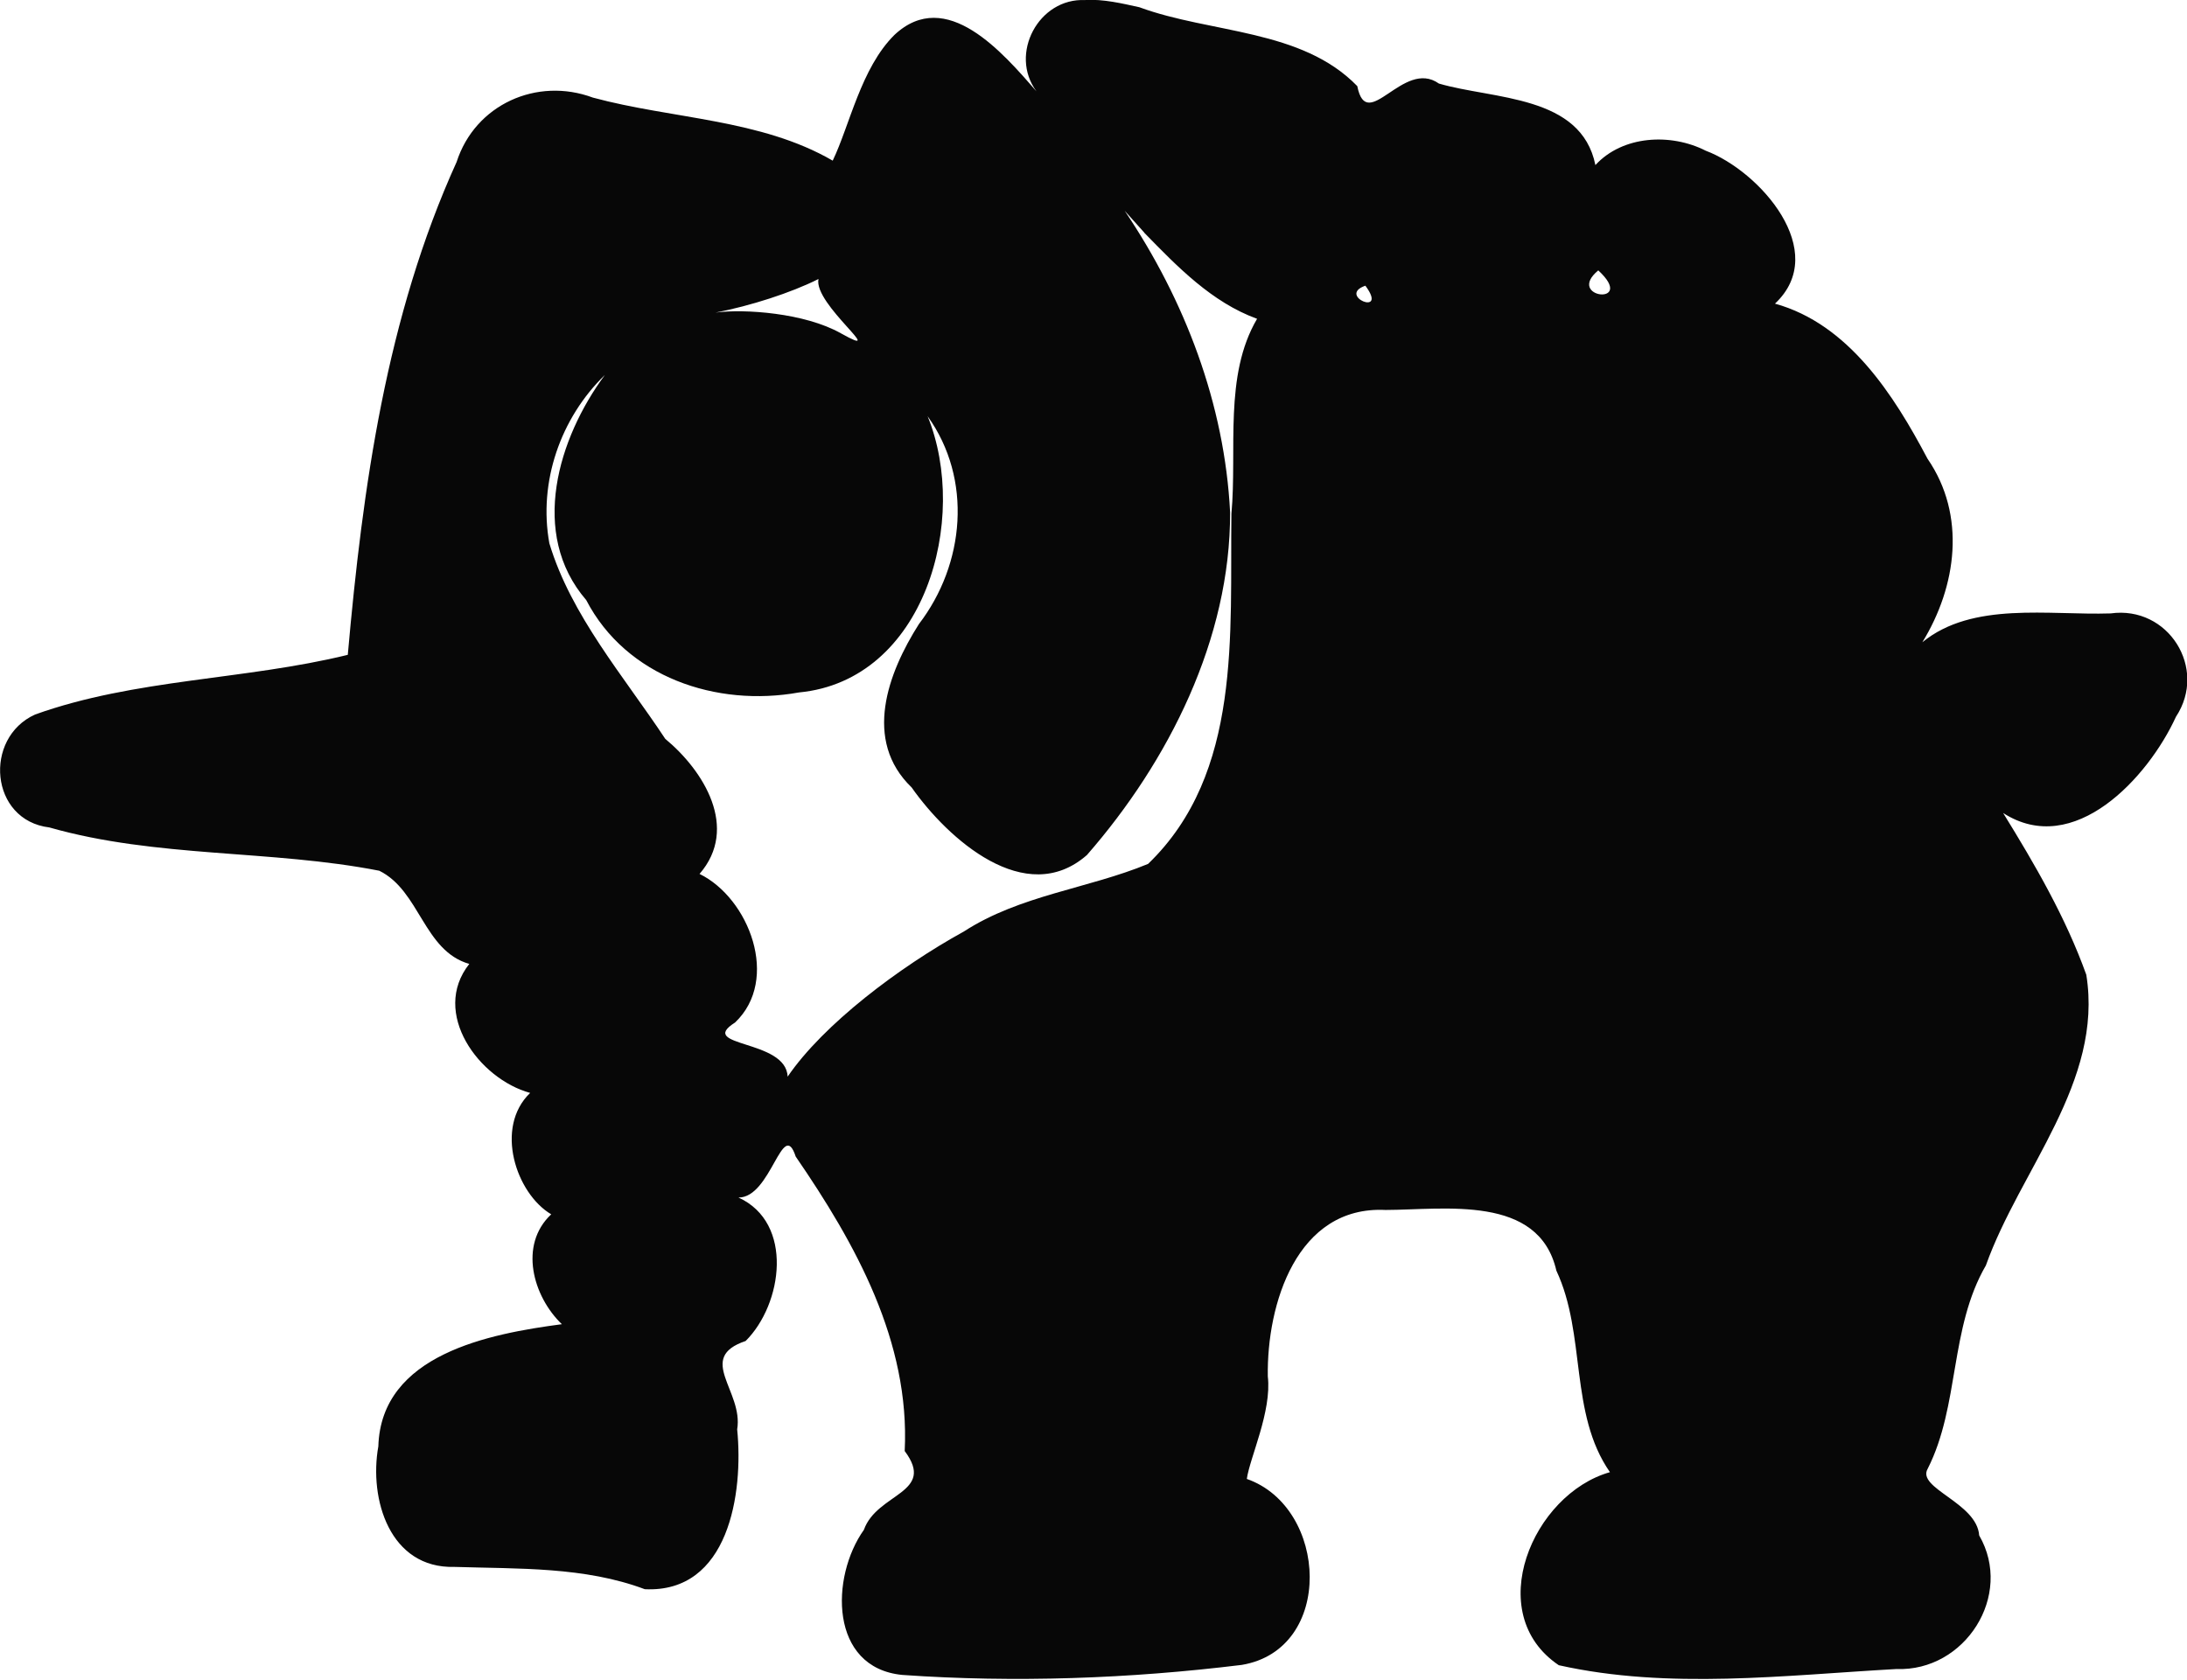
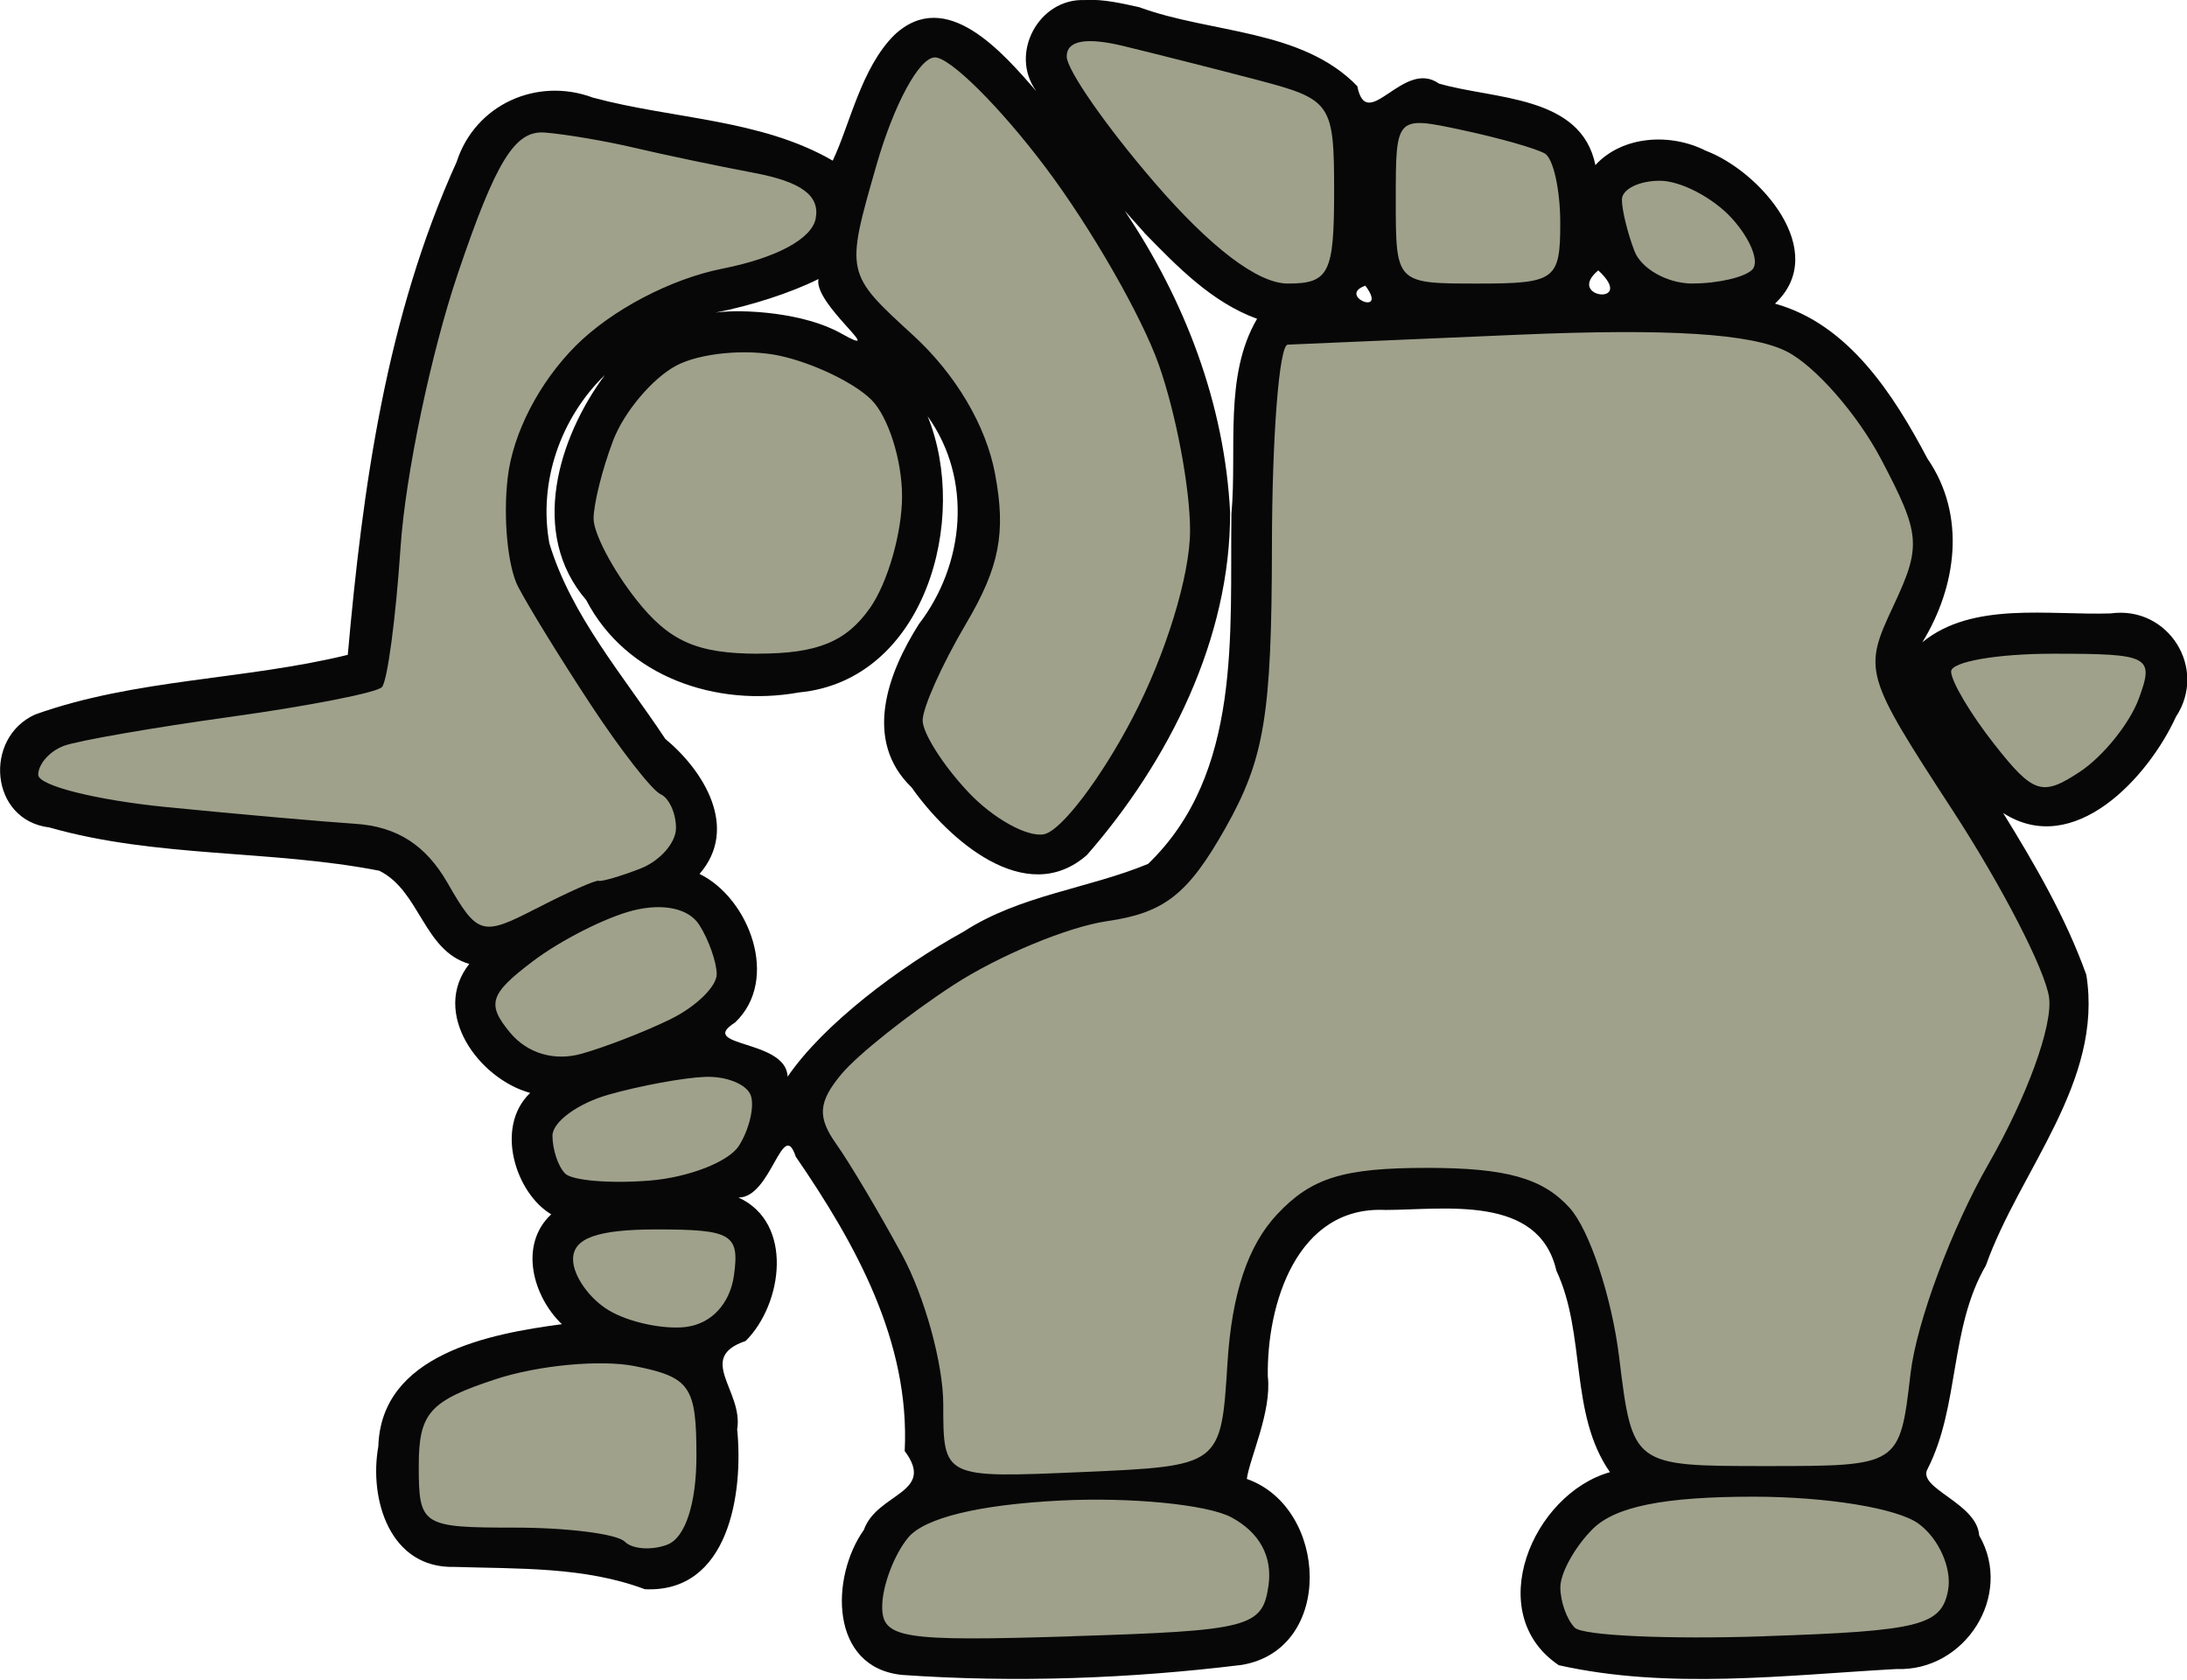
<svg xmlns="http://www.w3.org/2000/svg" width="28.133mm" height="21.608mm" viewBox="0 0 28.133 21.608" version="1.1" id="svg46">
  <defs id="defs40" />
  <g id="layer5" transform="translate(-332.6812,-89.61184)">
-     <path id="path546-1" style="display:inline;mix-blend-mode:darken;fill:#070707;fill-opacity:1;stroke:#9fa18b;stroke-width:0;stroke-linecap:round;stroke-linejoin:round;stroke-miterlimit:4;stroke-dasharray:none;stroke-opacity:1" d="m 346.641,89.613 c -0.598,-0.03 -0.983,0.693 -0.627,1.174 -0.429,-0.491 -1.159,-1.353 -1.828,-0.725 -0.429,0.426 -0.574,1.161 -0.793,1.617 -0.925,-0.537 -2.063,-0.535 -3.084,-0.811 -0.721,-0.269 -1.516,0.089 -1.754,0.828 -0.905,1.994 -1.208,4.182 -1.4,6.342 -1.326,0.325 -2.737,0.307 -4.023,0.768 -0.667,0.303 -0.581,1.361 0.184,1.453 1.381,0.394 2.848,0.284 4.244,0.557 0.524,0.258 0.57,1.031 1.158,1.199 -0.499,0.63 0.124,1.48 0.783,1.66 -0.463,0.445 -0.181,1.295 0.271,1.562 -0.421,0.394 -0.235,1.057 0.137,1.414 -0.932,0.123 -2.325,0.387 -2.361,1.572 -0.122,0.68 0.147,1.573 0.979,1.551 0.827,0.026 1.674,-0.004 2.449,0.287 1.082,0.052 1.27,-1.237 1.188,-2.057 0.083,-0.493 -0.535,-0.92 0.109,-1.137 0.476,-0.474 0.623,-1.519 -0.092,-1.846 0.421,0.004 0.568,-1.039 0.736,-0.527 0.771,1.123 1.472,2.382 1.402,3.789 0.408,0.545 -0.356,0.537 -0.525,1.014 -0.431,0.606 -0.446,1.775 0.494,1.867 1.449,0.102 2.925,0.048 4.367,-0.129 1.195,-0.2 1.114,-2.025 0.065,-2.393 0.037,-0.27 0.323,-0.87 0.27,-1.319 -0.015,-0.928 0.372,-2.198 1.514,-2.142 0.764,-0.002 1.972,-0.203 2.198,0.781 0.386,0.823 0.163,1.836 0.689,2.593 -0.994,0.281 -1.648,1.817 -0.658,2.484 1.415,0.316 2.905,0.129 4.344,0.049 0.882,0.034 1.51,-0.949 1.064,-1.719 -0.029,-0.423 -0.811,-0.606 -0.662,-0.859 0.412,-0.814 0.278,-1.805 0.748,-2.615 0.438,-1.231 1.513,-2.361 1.292,-3.74 -0.264,-0.736 -0.66,-1.418 -1.07,-2.082 0.911,0.587 1.867,-0.458 2.223,-1.238 0.411,-0.623 -0.099,-1.433 -0.84,-1.33 -0.797,0.026 -1.777,-0.157 -2.422,0.371 0.442,-0.72 0.567,-1.635 0.066,-2.362 -0.434,-0.822 -1.015,-1.732 -1.962,-1.995 0.717,-0.672 -0.196,-1.707 -0.891,-1.968 -0.447,-0.228 -1.067,-0.198 -1.419,0.185 -0.183,-0.905 -1.31,-0.843 -2.013,-1.049 -0.459,-0.326 -0.926,0.657 -1.05,0.033 -0.716,-0.738 -1.882,-0.676 -2.803,-1.015 -0.227,-0.05 -0.458,-0.105 -0.692,-0.094 z m 0.76,2.994 c 0.424,0.435 0.868,0.895 1.451,1.107 -0.43,0.731 -0.255,1.683 -0.33,2.508 -0.022,1.539 0.14,3.338 -1.072,4.506 -0.768,0.318 -1.647,0.401 -2.37,0.87 -0.833,0.459 -1.806,1.193 -2.267,1.868 -0.017,-0.486 -1.179,-0.378 -0.676,-0.697 0.581,-0.552 0.182,-1.599 -0.457,-1.912 0.512,-0.591 0.053,-1.329 -0.441,-1.738 -0.534,-0.807 -1.212,-1.587 -1.491,-2.516 -0.143,-0.788 0.143,-1.612 0.714,-2.166 -0.6,0.811 -0.977,2.041 -0.24,2.896 0.517,0.994 1.678,1.38 2.736,1.189 1.622,-0.154 2.196,-2.231 1.656,-3.554 0.58,0.809 0.479,1.903 -0.112,2.674 -0.4,0.629 -0.723,1.496 -0.094,2.102 0.464,0.66 1.465,1.562 2.255,0.87 1.052,-1.205 1.847,-2.784 1.842,-4.411 -0.071,-1.393 -0.581,-2.727 -1.356,-3.879 0.084,0.094 0.168,0.188 0.252,0.281 z m 5.84,0.484 c 0.502,0.464 -0.432,0.358 0,0 z m -10.031,0.111 c -0.068,0.323 0.929,1.057 0.287,0.698 -0.465,-0.262 -1.242,-0.316 -1.611,-0.266 0.45,-0.087 0.97,-0.254 1.324,-0.432 z m 7.035,0.086 c 0.304,0.409 -0.373,0.13 0,0 z" />
+     <path id="path546-1" style="display:inline;mix-blend-mode:normal;fill:#070707;fill-opacity:1;stroke:#9fa18b;stroke-width:0;stroke-linecap:round;stroke-linejoin:round;stroke-miterlimit:4;stroke-dasharray:none;stroke-opacity:1" d="m 346.641,89.613 c -0.598,-0.03 -0.983,0.693 -0.627,1.174 -0.429,-0.491 -1.159,-1.353 -1.828,-0.725 -0.429,0.426 -0.574,1.161 -0.793,1.617 -0.925,-0.537 -2.063,-0.535 -3.084,-0.811 -0.721,-0.269 -1.516,0.089 -1.754,0.828 -0.905,1.994 -1.208,4.182 -1.4,6.342 -1.326,0.325 -2.737,0.307 -4.023,0.768 -0.667,0.303 -0.581,1.361 0.184,1.453 1.381,0.394 2.848,0.284 4.244,0.557 0.524,0.258 0.57,1.031 1.158,1.199 -0.499,0.63 0.124,1.48 0.783,1.66 -0.463,0.445 -0.181,1.295 0.271,1.562 -0.421,0.394 -0.235,1.057 0.137,1.414 -0.932,0.123 -2.325,0.387 -2.361,1.572 -0.122,0.68 0.147,1.573 0.979,1.551 0.827,0.026 1.674,-0.004 2.449,0.287 1.082,0.052 1.27,-1.237 1.188,-2.057 0.083,-0.493 -0.535,-0.92 0.109,-1.137 0.476,-0.474 0.623,-1.519 -0.092,-1.846 0.421,0.004 0.568,-1.039 0.736,-0.527 0.771,1.123 1.472,2.382 1.402,3.789 0.408,0.545 -0.356,0.537 -0.525,1.014 -0.431,0.606 -0.446,1.775 0.494,1.867 1.449,0.102 2.925,0.048 4.367,-0.129 1.195,-0.2 1.114,-2.025 0.065,-2.393 0.037,-0.27 0.323,-0.87 0.27,-1.319 -0.015,-0.928 0.372,-2.198 1.514,-2.142 0.764,-0.002 1.972,-0.203 2.198,0.781 0.386,0.823 0.163,1.836 0.689,2.593 -0.994,0.281 -1.648,1.817 -0.658,2.484 1.415,0.316 2.905,0.129 4.344,0.049 0.882,0.034 1.51,-0.949 1.064,-1.719 -0.029,-0.423 -0.811,-0.606 -0.662,-0.859 0.412,-0.814 0.278,-1.805 0.748,-2.615 0.438,-1.231 1.513,-2.361 1.292,-3.74 -0.264,-0.736 -0.66,-1.418 -1.07,-2.082 0.911,0.587 1.867,-0.458 2.223,-1.238 0.411,-0.623 -0.099,-1.433 -0.84,-1.33 -0.797,0.026 -1.777,-0.157 -2.422,0.371 0.442,-0.72 0.567,-1.635 0.066,-2.362 -0.434,-0.822 -1.015,-1.732 -1.962,-1.995 0.717,-0.672 -0.196,-1.707 -0.891,-1.968 -0.447,-0.228 -1.067,-0.198 -1.419,0.185 -0.183,-0.905 -1.31,-0.843 -2.013,-1.049 -0.459,-0.326 -0.926,0.657 -1.05,0.033 -0.716,-0.738 -1.882,-0.676 -2.803,-1.015 -0.227,-0.05 -0.458,-0.105 -0.692,-0.094 z m 0.76,2.994 c 0.424,0.435 0.868,0.895 1.451,1.107 -0.43,0.731 -0.255,1.683 -0.33,2.508 -0.022,1.539 0.14,3.338 -1.072,4.506 -0.768,0.318 -1.647,0.401 -2.37,0.87 -0.833,0.459 -1.806,1.193 -2.267,1.868 -0.017,-0.486 -1.179,-0.378 -0.676,-0.697 0.581,-0.552 0.182,-1.599 -0.457,-1.912 0.512,-0.591 0.053,-1.329 -0.441,-1.738 -0.534,-0.807 -1.212,-1.587 -1.491,-2.516 -0.143,-0.788 0.143,-1.612 0.714,-2.166 -0.6,0.811 -0.977,2.041 -0.24,2.896 0.517,0.994 1.678,1.38 2.736,1.189 1.622,-0.154 2.196,-2.231 1.656,-3.554 0.58,0.809 0.479,1.903 -0.112,2.674 -0.4,0.629 -0.723,1.496 -0.094,2.102 0.464,0.66 1.465,1.562 2.255,0.87 1.052,-1.205 1.847,-2.784 1.842,-4.411 -0.071,-1.393 -0.581,-2.727 -1.356,-3.879 0.084,0.094 0.168,0.188 0.252,0.281 z m 5.84,0.484 c 0.502,0.464 -0.432,0.358 0,0 z m -10.031,0.111 c -0.068,0.323 0.929,1.057 0.287,0.698 -0.465,-0.262 -1.242,-0.316 -1.611,-0.266 0.45,-0.087 0.97,-0.254 1.324,-0.432 z m 7.035,0.086 c 0.304,0.409 -0.373,0.13 0,0 z" />
  </g>
  <g id="layer1" style="display:inline" transform="translate(-332.6812,-89.61184)">
-     <path id="path546" style="mix-blend-mode:darken;fill:#9fa18b;fill-opacity:1;stroke:#9fa18b;stroke-width:0;stroke-linecap:round;stroke-linejoin:round;stroke-miterlimit:4;stroke-dasharray:none;stroke-opacity:1" d="m 346.469,110.667 c -2.205,0.069 -2.447,0.029 -2.439,-0.397 0.005,-0.26 0.153,-0.652 0.331,-0.87 0.207,-0.255 0.908,-0.427 1.961,-0.48 0.901,-0.046 1.891,0.051 2.199,0.216 0.362,0.194 0.531,0.504 0.478,0.877 -0.077,0.539 -0.243,0.582 -2.53,0.653 z m 8.914,-5.3e-4 c -1.242,0.042 -2.342,-0.008 -2.444,-0.11 -0.102,-0.102 -0.186,-0.336 -0.186,-0.52 0,-0.184 0.187,-0.521 0.416,-0.75 0.289,-0.289 0.919,-0.416 2.066,-0.416 0.947,0 1.853,0.148 2.127,0.348 0.262,0.192 0.432,0.578 0.378,0.86 -0.086,0.451 -0.366,0.521 -2.356,0.587 z m -14.114,-1.18 c -0.204,0.078 -0.453,0.061 -0.552,-0.038 -0.1,-0.099 -0.736,-0.18 -1.415,-0.18 -1.194,0 -1.234,-0.025 -1.234,-0.793 0,-0.682 0.139,-0.838 0.993,-1.118 0.546,-0.179 1.35,-0.254 1.786,-0.167 0.713,0.143 0.793,0.26 0.793,1.156 0,0.611 -0.144,1.052 -0.371,1.139 z m 5.332,-0.933 c -1.786,0.078 -1.786,0.078 -1.786,-0.87 0,-0.522 -0.239,-1.39 -0.532,-1.93 -0.293,-0.54 -0.673,-1.18 -0.845,-1.422 -0.245,-0.346 -0.231,-0.539 0.065,-0.896 0.208,-0.25 0.856,-0.766 1.44,-1.147 0.584,-0.38 1.476,-0.751 1.981,-0.824 0.734,-0.106 1.039,-0.345 1.517,-1.191 0.506,-0.896 0.599,-1.453 0.602,-3.638 0.002,-1.419 0.094,-2.584 0.203,-2.589 0.109,-0.005 1.449,-0.063 2.977,-0.128 1.921,-0.082 2.982,-0.015 3.44,0.215 0.364,0.183 0.91,0.806 1.215,1.385 0.511,0.971 0.523,1.116 0.157,1.895 -0.388,0.826 -0.371,0.882 0.762,2.622 0.637,0.978 1.196,2.063 1.243,2.412 0.049,0.362 -0.285,1.28 -0.779,2.141 -0.475,0.829 -0.927,2.042 -1.003,2.697 -0.139,1.191 -0.139,1.191 -1.858,1.191 -1.719,0 -1.719,0 -1.891,-1.405 -0.095,-0.772 -0.382,-1.636 -0.637,-1.918 -0.346,-0.382 -0.815,-0.514 -1.833,-0.514 -1.077,0 -1.487,0.127 -1.927,0.595 -0.379,0.404 -0.585,1.021 -0.641,1.918 -0.083,1.323 -0.083,1.323 -1.869,1.401 z m -5.093,-1.867 c -0.291,0.035 -0.738,-0.06 -0.992,-0.212 -0.255,-0.151 -0.463,-0.448 -0.463,-0.659 0,-0.272 0.312,-0.384 1.077,-0.384 0.965,0 1.068,0.062 0.992,0.595 -0.051,0.362 -0.292,0.62 -0.614,0.659 z m -0.477,-1.883 c -0.505,0.04 -0.991,-10e-4 -1.08,-0.091 -0.09,-0.09 -0.163,-0.309 -0.163,-0.487 0,-0.178 0.327,-0.417 0.728,-0.53 0.4,-0.113 0.956,-0.216 1.234,-0.227 0.279,-0.011 0.544,0.098 0.591,0.244 0.046,0.146 -0.023,0.434 -0.154,0.642 -0.131,0.207 -0.651,0.41 -1.156,0.449 z m -0.875,-1.631 c -0.347,0.096 -0.692,-0.007 -0.913,-0.273 -0.305,-0.368 -0.264,-0.497 0.293,-0.919 0.357,-0.27 0.935,-0.563 1.285,-0.652 0.391,-0.099 0.721,-0.028 0.856,0.185 0.121,0.19 0.221,0.475 0.224,0.632 0.002,0.157 -0.264,0.418 -0.591,0.579 -0.327,0.161 -0.846,0.362 -1.153,0.448 z m -0.578,-1.87 c -0.696,0.36 -0.754,0.343 -1.14,-0.33 -0.279,-0.486 -0.651,-0.725 -1.182,-0.76 -0.426,-0.028 -1.519,-0.125 -2.429,-0.215 -0.91,-0.09 -1.654,-0.277 -1.654,-0.416 0,-0.139 0.149,-0.306 0.331,-0.373 0.182,-0.067 1.147,-0.234 2.145,-0.373 0.998,-0.138 1.872,-0.31 1.944,-0.381 0.071,-0.071 0.179,-0.882 0.241,-1.802 0.061,-0.92 0.393,-2.506 0.738,-3.524 0.491,-1.451 0.734,-1.843 1.12,-1.811 0.272,0.022 0.791,0.111 1.155,0.197 0.364,0.086 1.054,0.231 1.535,0.322 0.609,0.115 0.849,0.293 0.792,0.588 -0.05,0.262 -0.508,0.507 -1.198,0.644 -0.667,0.132 -1.426,0.531 -1.886,0.99 -0.473,0.473 -0.812,1.128 -0.878,1.702 -0.06,0.513 1.9e-4,1.142 0.133,1.399 0.133,0.257 0.556,0.943 0.939,1.525 0.383,0.582 0.786,1.098 0.895,1.147 0.109,0.049 0.198,0.244 0.198,0.435 0,0.191 -0.208,0.426 -0.463,0.524 -0.255,0.098 -0.494,0.168 -0.532,0.155 -0.038,-0.012 -0.399,0.148 -0.802,0.357 z m 6.535,-0.956 c -0.217,0.042 -0.658,-0.203 -0.979,-0.545 -0.321,-0.342 -0.584,-0.756 -0.584,-0.92 0,-0.164 0.251,-0.724 0.558,-1.244 0.431,-0.73 0.516,-1.17 0.373,-1.931 -0.116,-0.62 -0.508,-1.281 -1.055,-1.782 -0.87,-0.796 -0.87,-0.796 -0.471,-2.185 0.225,-0.786 0.552,-1.389 0.753,-1.389 0.195,0 0.832,0.632 1.415,1.405 0.584,0.773 1.242,1.919 1.464,2.547 0.222,0.628 0.403,1.589 0.403,2.136 0,0.576 -0.312,1.593 -0.741,2.413 -0.407,0.78 -0.919,1.452 -1.136,1.494 z m 13.325,-0.805 c -0.486,0.322 -0.6,0.286 -1.1,-0.35 -0.307,-0.39 -0.558,-0.813 -0.558,-0.939 0,-0.126 0.591,-0.229 1.314,-0.229 1.241,0 1.302,0.032 1.1,0.579 -0.118,0.319 -0.458,0.741 -0.756,0.939 z m -17,-1.518 c -0.791,0 -1.149,-0.159 -1.573,-0.697 -0.302,-0.383 -0.548,-0.852 -0.548,-1.041 0,-0.189 0.113,-0.642 0.252,-1.007 0.139,-0.364 0.503,-0.797 0.809,-0.961 0.307,-0.164 0.909,-0.221 1.338,-0.127 0.43,0.094 0.958,0.349 1.175,0.566 0.217,0.217 0.394,0.776 0.394,1.242 0,0.467 -0.185,1.113 -0.412,1.436 -0.305,0.435 -0.678,0.588 -1.436,0.588 z m 6.809,-4.763 c -0.385,-8.5e-5 -0.993,-0.462 -1.72,-1.306 -0.618,-0.718 -1.124,-1.445 -1.124,-1.616 0,-0.205 0.248,-0.251 0.728,-0.135 0.4,0.097 1.174,0.293 1.72,0.436 0.959,0.252 0.992,0.299 0.992,1.441 0,1.048 -0.067,1.18 -0.595,1.18 z m 2.447,1.29e-4 c -1.058,0 -1.058,0 -1.058,-1.079 0,-1.079 1.5e-4,-1.079 0.86,-0.895 0.473,0.101 0.949,0.237 1.058,0.301 0.109,0.064 0.198,0.467 0.198,0.895 0,0.731 -0.064,0.778 -1.058,0.778 z m 2.762,0 c -0.324,0 -0.661,-0.188 -0.75,-0.419 -0.088,-0.23 -0.161,-0.528 -0.161,-0.661 0,-0.134 0.22,-0.243 0.488,-0.243 0.268,0 0.685,0.218 0.927,0.484 0.241,0.266 0.359,0.564 0.261,0.661 -0.097,0.097 -0.442,0.177 -0.766,0.177 z" />
+     <path id="path546" style="mix-blend-mode:normal;fill:#9fa18b;fill-opacity:1;stroke:#9fa18b;stroke-width:0;stroke-linecap:round;stroke-linejoin:round;stroke-miterlimit:4;stroke-dasharray:none;stroke-opacity:1" d="m 346.469,110.667 c -2.205,0.069 -2.447,0.029 -2.439,-0.397 0.005,-0.26 0.153,-0.652 0.331,-0.87 0.207,-0.255 0.908,-0.427 1.961,-0.48 0.901,-0.046 1.891,0.051 2.199,0.216 0.362,0.194 0.531,0.504 0.478,0.877 -0.077,0.539 -0.243,0.582 -2.53,0.653 z m 8.914,-5.3e-4 c -1.242,0.042 -2.342,-0.008 -2.444,-0.11 -0.102,-0.102 -0.186,-0.336 -0.186,-0.52 0,-0.184 0.187,-0.521 0.416,-0.75 0.289,-0.289 0.919,-0.416 2.066,-0.416 0.947,0 1.853,0.148 2.127,0.348 0.262,0.192 0.432,0.578 0.378,0.86 -0.086,0.451 -0.366,0.521 -2.356,0.587 z m -14.114,-1.18 c -0.204,0.078 -0.453,0.061 -0.552,-0.038 -0.1,-0.099 -0.736,-0.18 -1.415,-0.18 -1.194,0 -1.234,-0.025 -1.234,-0.793 0,-0.682 0.139,-0.838 0.993,-1.118 0.546,-0.179 1.35,-0.254 1.786,-0.167 0.713,0.143 0.793,0.26 0.793,1.156 0,0.611 -0.144,1.052 -0.371,1.139 z m 5.332,-0.933 c -1.786,0.078 -1.786,0.078 -1.786,-0.87 0,-0.522 -0.239,-1.39 -0.532,-1.93 -0.293,-0.54 -0.673,-1.18 -0.845,-1.422 -0.245,-0.346 -0.231,-0.539 0.065,-0.896 0.208,-0.25 0.856,-0.766 1.44,-1.147 0.584,-0.38 1.476,-0.751 1.981,-0.824 0.734,-0.106 1.039,-0.345 1.517,-1.191 0.506,-0.896 0.599,-1.453 0.602,-3.638 0.002,-1.419 0.094,-2.584 0.203,-2.589 0.109,-0.005 1.449,-0.063 2.977,-0.128 1.921,-0.082 2.982,-0.015 3.44,0.215 0.364,0.183 0.91,0.806 1.215,1.385 0.511,0.971 0.523,1.116 0.157,1.895 -0.388,0.826 -0.371,0.882 0.762,2.622 0.637,0.978 1.196,2.063 1.243,2.412 0.049,0.362 -0.285,1.28 -0.779,2.141 -0.475,0.829 -0.927,2.042 -1.003,2.697 -0.139,1.191 -0.139,1.191 -1.858,1.191 -1.719,0 -1.719,0 -1.891,-1.405 -0.095,-0.772 -0.382,-1.636 -0.637,-1.918 -0.346,-0.382 -0.815,-0.514 -1.833,-0.514 -1.077,0 -1.487,0.127 -1.927,0.595 -0.379,0.404 -0.585,1.021 -0.641,1.918 -0.083,1.323 -0.083,1.323 -1.869,1.401 z m -5.093,-1.867 c -0.291,0.035 -0.738,-0.06 -0.992,-0.212 -0.255,-0.151 -0.463,-0.448 -0.463,-0.659 0,-0.272 0.312,-0.384 1.077,-0.384 0.965,0 1.068,0.062 0.992,0.595 -0.051,0.362 -0.292,0.62 -0.614,0.659 z m -0.477,-1.883 c -0.505,0.04 -0.991,-10e-4 -1.08,-0.091 -0.09,-0.09 -0.163,-0.309 -0.163,-0.487 0,-0.178 0.327,-0.417 0.728,-0.53 0.4,-0.113 0.956,-0.216 1.234,-0.227 0.279,-0.011 0.544,0.098 0.591,0.244 0.046,0.146 -0.023,0.434 -0.154,0.642 -0.131,0.207 -0.651,0.41 -1.156,0.449 z m -0.875,-1.631 c -0.347,0.096 -0.692,-0.007 -0.913,-0.273 -0.305,-0.368 -0.264,-0.497 0.293,-0.919 0.357,-0.27 0.935,-0.563 1.285,-0.652 0.391,-0.099 0.721,-0.028 0.856,0.185 0.121,0.19 0.221,0.475 0.224,0.632 0.002,0.157 -0.264,0.418 -0.591,0.579 -0.327,0.161 -0.846,0.362 -1.153,0.448 z m -0.578,-1.87 c -0.696,0.36 -0.754,0.343 -1.14,-0.33 -0.279,-0.486 -0.651,-0.725 -1.182,-0.76 -0.426,-0.028 -1.519,-0.125 -2.429,-0.215 -0.91,-0.09 -1.654,-0.277 -1.654,-0.416 0,-0.139 0.149,-0.306 0.331,-0.373 0.182,-0.067 1.147,-0.234 2.145,-0.373 0.998,-0.138 1.872,-0.31 1.944,-0.381 0.071,-0.071 0.179,-0.882 0.241,-1.802 0.061,-0.92 0.393,-2.506 0.738,-3.524 0.491,-1.451 0.734,-1.843 1.12,-1.811 0.272,0.022 0.791,0.111 1.155,0.197 0.364,0.086 1.054,0.231 1.535,0.322 0.609,0.115 0.849,0.293 0.792,0.588 -0.05,0.262 -0.508,0.507 -1.198,0.644 -0.667,0.132 -1.426,0.531 -1.886,0.99 -0.473,0.473 -0.812,1.128 -0.878,1.702 -0.06,0.513 1.9e-4,1.142 0.133,1.399 0.133,0.257 0.556,0.943 0.939,1.525 0.383,0.582 0.786,1.098 0.895,1.147 0.109,0.049 0.198,0.244 0.198,0.435 0,0.191 -0.208,0.426 -0.463,0.524 -0.255,0.098 -0.494,0.168 -0.532,0.155 -0.038,-0.012 -0.399,0.148 -0.802,0.357 z m 6.535,-0.956 c -0.217,0.042 -0.658,-0.203 -0.979,-0.545 -0.321,-0.342 -0.584,-0.756 -0.584,-0.92 0,-0.164 0.251,-0.724 0.558,-1.244 0.431,-0.73 0.516,-1.17 0.373,-1.931 -0.116,-0.62 -0.508,-1.281 -1.055,-1.782 -0.87,-0.796 -0.87,-0.796 -0.471,-2.185 0.225,-0.786 0.552,-1.389 0.753,-1.389 0.195,0 0.832,0.632 1.415,1.405 0.584,0.773 1.242,1.919 1.464,2.547 0.222,0.628 0.403,1.589 0.403,2.136 0,0.576 -0.312,1.593 -0.741,2.413 -0.407,0.78 -0.919,1.452 -1.136,1.494 z m 13.325,-0.805 c -0.486,0.322 -0.6,0.286 -1.1,-0.35 -0.307,-0.39 -0.558,-0.813 -0.558,-0.939 0,-0.126 0.591,-0.229 1.314,-0.229 1.241,0 1.302,0.032 1.1,0.579 -0.118,0.319 -0.458,0.741 -0.756,0.939 z m -17,-1.518 c -0.791,0 -1.149,-0.159 -1.573,-0.697 -0.302,-0.383 -0.548,-0.852 -0.548,-1.041 0,-0.189 0.113,-0.642 0.252,-1.007 0.139,-0.364 0.503,-0.797 0.809,-0.961 0.307,-0.164 0.909,-0.221 1.338,-0.127 0.43,0.094 0.958,0.349 1.175,0.566 0.217,0.217 0.394,0.776 0.394,1.242 0,0.467 -0.185,1.113 -0.412,1.436 -0.305,0.435 -0.678,0.588 -1.436,0.588 z m 6.809,-4.763 c -0.385,-8.5e-5 -0.993,-0.462 -1.72,-1.306 -0.618,-0.718 -1.124,-1.445 -1.124,-1.616 0,-0.205 0.248,-0.251 0.728,-0.135 0.4,0.097 1.174,0.293 1.72,0.436 0.959,0.252 0.992,0.299 0.992,1.441 0,1.048 -0.067,1.18 -0.595,1.18 z m 2.447,1.29e-4 c -1.058,0 -1.058,0 -1.058,-1.079 0,-1.079 1.5e-4,-1.079 0.86,-0.895 0.473,0.101 0.949,0.237 1.058,0.301 0.109,0.064 0.198,0.467 0.198,0.895 0,0.731 -0.064,0.778 -1.058,0.778 z m 2.762,0 c -0.324,0 -0.661,-0.188 -0.75,-0.419 -0.088,-0.23 -0.161,-0.528 -0.161,-0.661 0,-0.134 0.22,-0.243 0.488,-0.243 0.268,0 0.685,0.218 0.927,0.484 0.241,0.266 0.359,0.564 0.261,0.661 -0.097,0.097 -0.442,0.177 -0.766,0.177 z" />
  </g>
</svg>
